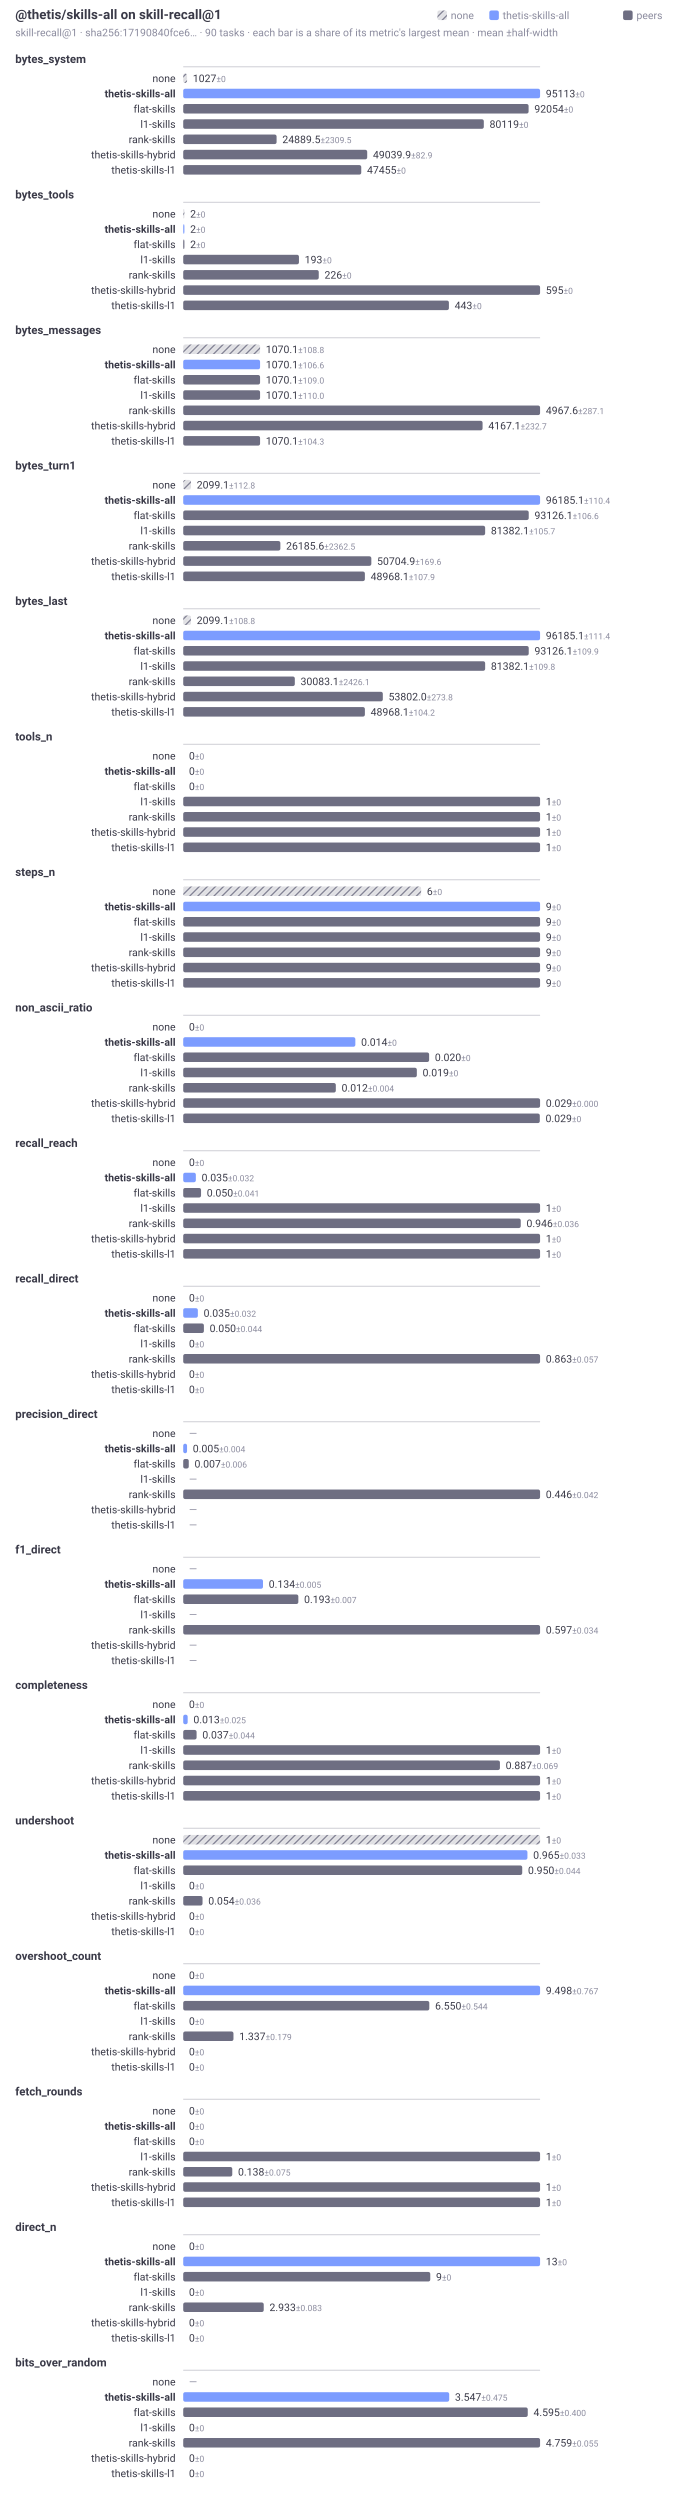
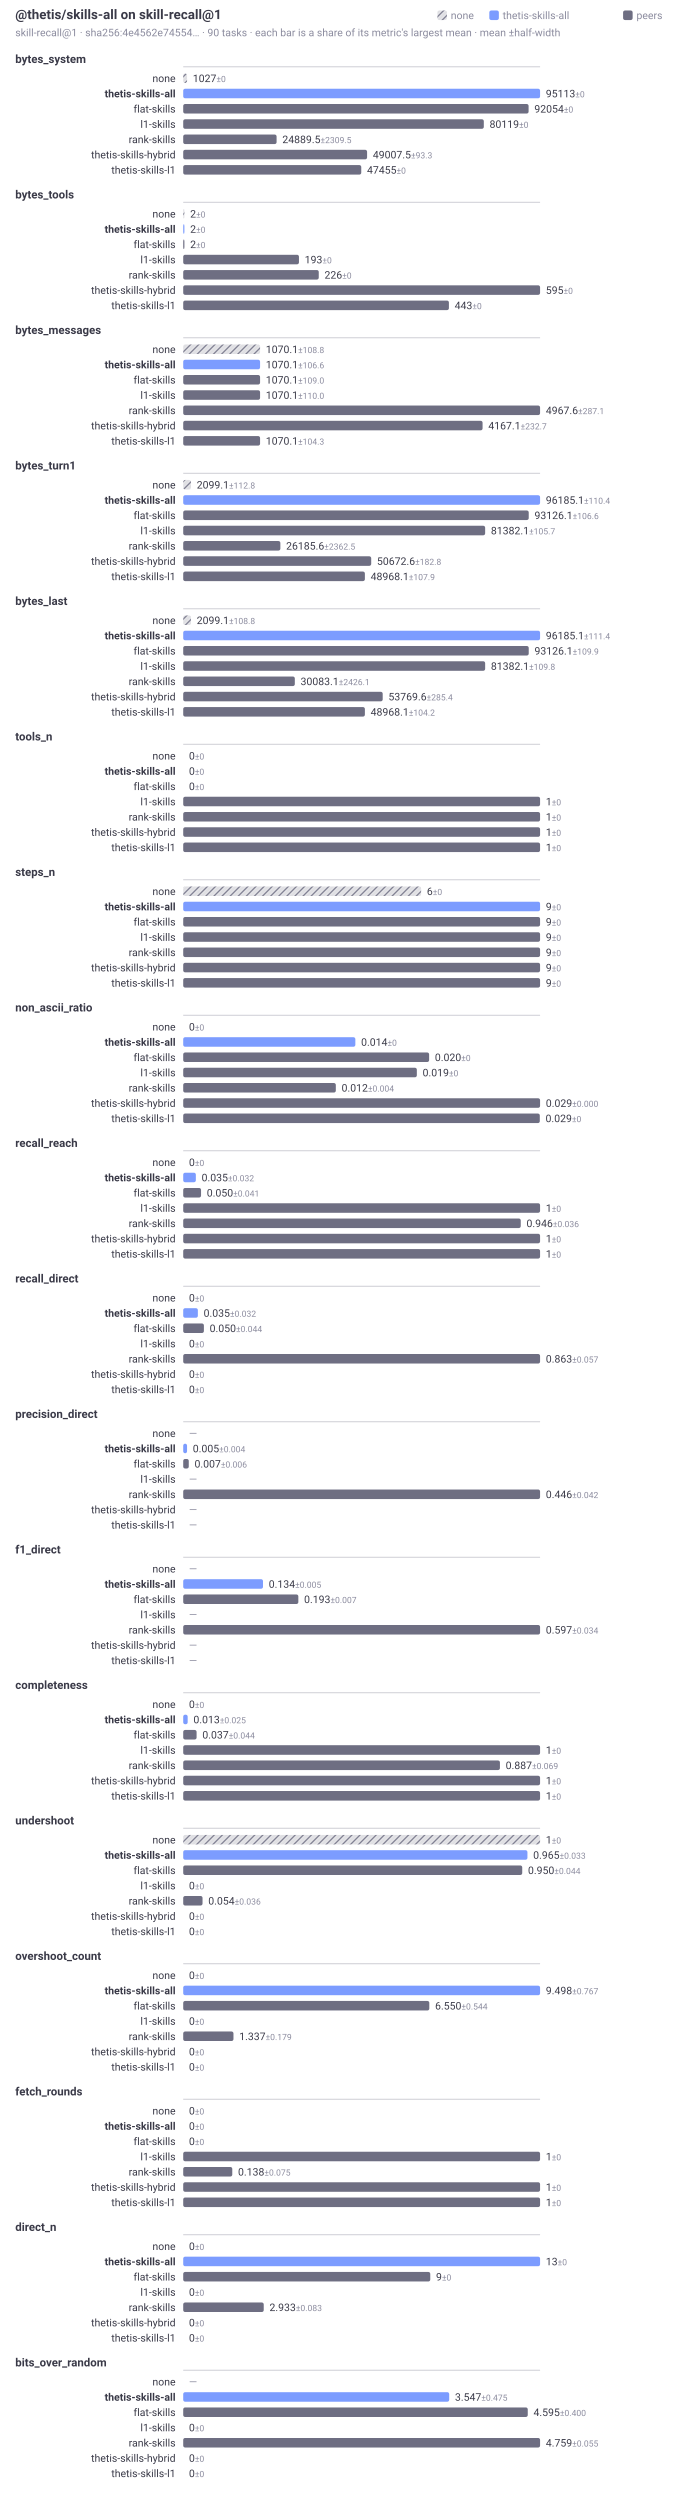
<svg xmlns="http://www.w3.org/2000/svg" width="720" height="2620" viewBox="0 0 720 2620" role="img" aria-labelledby="t d" font-family="system-ui, -apple-system, Segoe UI, Roboto, sans-serif">
  <style>.t{fill:#3a3a48}.f{fill:#8b8b9e}@media (prefers-color-scheme:dark){.t{fill:#d2d2dc}.f{fill:#9a9aae}}</style>
  <defs>
    <pattern id="hatch" width="6" height="6" patternUnits="userSpaceOnUse" patternTransform="rotate(45)">
      <rect width="6" height="6" fill="#6e6e82" fill-opacity="0.22" />
      <line x1="0" y1="0" x2="0" y2="6" stroke="#6e6e82" stroke-width="2" />
    </pattern>
  </defs>
  <text class="t" x="16" y="20" font-size="14" font-weight="600">@thetis/skills-all on skill-recall@1</text>
-   <text class="f" x="16" y="38" font-size="11">skill-recall@1 · sha256:17190840fce6… · 90 tasks · each bar is a share of its metric's largest mean · mean ±half-width</text>
+   <text class="f" x="16" y="38" font-size="11">skill-recall@1 · sha256:4e4562e74554… · 90 tasks · each bar is a share of its metric's largest mean · mean ±half-width</text>
  <rect x="653" y="11" width="10" height="10" rx="2" fill="#6e6e82" />
  <text class="f" x="667" y="20" font-size="11">peers</text>
  <rect x="512.8" y="11" width="10" height="10" rx="2" fill="#7c9cff" />
  <text class="f" x="526.8" y="20" font-size="11">thetis-skills-all</text>
  <rect x="458.4" y="11" width="10" height="10" rx="2" fill="url(#hatch)" />
  <text class="f" x="472.4" y="20" font-size="11">none</text>
  <text class="t" x="16" y="66" font-size="12" font-weight="600">bytes_system</text>
  <line x1="192" y1="70" x2="566" y2="70" stroke="#6e6e82" stroke-opacity="0.35" stroke-width="1" />
  <text class="t" x="184" y="86" font-size="11" text-anchor="end">none</text>
  <rect x="192" y="77" width="4.04" height="10" rx="2" fill="url(#hatch)" />
  <text class="t" x="202.04" y="86" font-size="11">1027<tspan class="f" font-size="9"> ±0</tspan>
  </text>
  <text class="t" x="184" y="102" font-size="11" text-anchor="end" font-weight="600">thetis-skills-all</text>
  <rect x="192" y="93" width="374" height="10" rx="2" fill="#7c9cff" />
  <text class="t" x="572" y="102" font-size="11">95113<tspan class="f" font-size="9"> ±0</tspan>
  </text>
  <text class="t" x="184" y="118" font-size="11" text-anchor="end">flat-skills</text>
  <rect x="192" y="109" width="361.97" height="10" rx="2" fill="#6e6e82" />
  <text class="t" x="559.97" y="118" font-size="11">92054<tspan class="f" font-size="9"> ±0</tspan>
  </text>
  <text class="t" x="184" y="134" font-size="11" text-anchor="end">l1-skills</text>
  <rect x="192" y="125" width="315.04" height="10" rx="2" fill="#6e6e82" />
  <text class="t" x="513.04" y="134" font-size="11">80119<tspan class="f" font-size="9"> ±0</tspan>
  </text>
  <text class="t" x="184" y="150" font-size="11" text-anchor="end">rank-skills</text>
  <rect x="192" y="141" width="97.87" height="10" rx="2" fill="#6e6e82" />
  <text class="t" x="295.87" y="150" font-size="11">24889.5<tspan class="f" font-size="9"> ±2309.5</tspan>
  </text>
  <text class="t" x="184" y="166" font-size="11" text-anchor="end">thetis-skills-hybrid</text>
-   <rect x="192" y="157" width="192.83" height="10" rx="2" fill="#6e6e82" />
-   <text class="t" x="390.83" y="166" font-size="11">49039.9<tspan class="f" font-size="9"> ±82.9</tspan>
+   <rect x="192" y="157" width="192.71" height="10" rx="2" fill="#6e6e82" />
+   <text class="t" x="390.71" y="166" font-size="11">49007.5<tspan class="f" font-size="9"> ±93.3</tspan>
  </text>
  <text class="t" x="184" y="182" font-size="11" text-anchor="end">thetis-skills-l1</text>
  <rect x="192" y="173" width="186.6" height="10" rx="2" fill="#6e6e82" />
  <text class="t" x="384.6" y="182" font-size="11">47455<tspan class="f" font-size="9"> ±0</tspan>
  </text>
  <text class="t" x="16" y="208" font-size="12" font-weight="600">bytes_tools</text>
  <line x1="192" y1="212" x2="566" y2="212" stroke="#6e6e82" stroke-opacity="0.35" stroke-width="1" />
  <text class="t" x="184" y="228" font-size="11" text-anchor="end">none</text>
  <rect x="192" y="219" width="1.26" height="10" rx="2" fill="url(#hatch)" />
  <text class="t" x="199.26" y="228" font-size="11">2<tspan class="f" font-size="9"> ±0</tspan>
  </text>
  <text class="t" x="184" y="244" font-size="11" text-anchor="end" font-weight="600">thetis-skills-all</text>
  <rect x="192" y="235" width="1.26" height="10" rx="2" fill="#7c9cff" />
  <text class="t" x="199.26" y="244" font-size="11">2<tspan class="f" font-size="9"> ±0</tspan>
  </text>
  <text class="t" x="184" y="260" font-size="11" text-anchor="end">flat-skills</text>
  <rect x="192" y="251" width="1.26" height="10" rx="2" fill="#6e6e82" />
  <text class="t" x="199.26" y="260" font-size="11">2<tspan class="f" font-size="9"> ±0</tspan>
  </text>
  <text class="t" x="184" y="276" font-size="11" text-anchor="end">l1-skills</text>
  <rect x="192" y="267" width="121.31" height="10" rx="2" fill="#6e6e82" />
  <text class="t" x="319.31" y="276" font-size="11">193<tspan class="f" font-size="9"> ±0</tspan>
  </text>
  <text class="t" x="184" y="292" font-size="11" text-anchor="end">rank-skills</text>
  <rect x="192" y="283" width="142.06" height="10" rx="2" fill="#6e6e82" />
  <text class="t" x="340.06" y="292" font-size="11">226<tspan class="f" font-size="9"> ±0</tspan>
  </text>
  <text class="t" x="184" y="308" font-size="11" text-anchor="end">thetis-skills-hybrid</text>
  <rect x="192" y="299" width="374" height="10" rx="2" fill="#6e6e82" />
  <text class="t" x="572" y="308" font-size="11">595<tspan class="f" font-size="9"> ±0</tspan>
  </text>
  <text class="t" x="184" y="324" font-size="11" text-anchor="end">thetis-skills-l1</text>
  <rect x="192" y="315" width="278.46" height="10" rx="2" fill="#6e6e82" />
  <text class="t" x="476.46" y="324" font-size="11">443<tspan class="f" font-size="9"> ±0</tspan>
  </text>
  <text class="t" x="16" y="350" font-size="12" font-weight="600">bytes_messages</text>
  <line x1="192" y1="354" x2="566" y2="354" stroke="#6e6e82" stroke-opacity="0.35" stroke-width="1" />
  <text class="t" x="184" y="370" font-size="11" text-anchor="end">none</text>
  <rect x="192" y="361" width="80.56" height="10" rx="2" fill="url(#hatch)" />
  <text class="t" x="278.56" y="370" font-size="11">1070.1<tspan class="f" font-size="9"> ±108.8</tspan>
  </text>
  <text class="t" x="184" y="386" font-size="11" text-anchor="end" font-weight="600">thetis-skills-all</text>
  <rect x="192" y="377" width="80.56" height="10" rx="2" fill="#7c9cff" />
  <text class="t" x="278.56" y="386" font-size="11">1070.1<tspan class="f" font-size="9"> ±106.6</tspan>
  </text>
  <text class="t" x="184" y="402" font-size="11" text-anchor="end">flat-skills</text>
  <rect x="192" y="393" width="80.56" height="10" rx="2" fill="#6e6e82" />
  <text class="t" x="278.56" y="402" font-size="11">1070.1<tspan class="f" font-size="9"> ±109.0</tspan>
  </text>
  <text class="t" x="184" y="418" font-size="11" text-anchor="end">l1-skills</text>
  <rect x="192" y="409" width="80.56" height="10" rx="2" fill="#6e6e82" />
  <text class="t" x="278.56" y="418" font-size="11">1070.1<tspan class="f" font-size="9"> ±110.0</tspan>
  </text>
  <text class="t" x="184" y="434" font-size="11" text-anchor="end">rank-skills</text>
  <rect x="192" y="425" width="374" height="10" rx="2" fill="#6e6e82" />
  <text class="t" x="572" y="434" font-size="11">4967.6<tspan class="f" font-size="9"> ±287.1</tspan>
  </text>
  <text class="t" x="184" y="450" font-size="11" text-anchor="end">thetis-skills-hybrid</text>
  <rect x="192" y="441" width="313.74" height="10" rx="2" fill="#6e6e82" />
  <text class="t" x="511.74" y="450" font-size="11">4167.1<tspan class="f" font-size="9"> ±232.7</tspan>
  </text>
  <text class="t" x="184" y="466" font-size="11" text-anchor="end">thetis-skills-l1</text>
  <rect x="192" y="457" width="80.56" height="10" rx="2" fill="#6e6e82" />
  <text class="t" x="278.56" y="466" font-size="11">1070.1<tspan class="f" font-size="9"> ±104.3</tspan>
  </text>
  <text class="t" x="16" y="492" font-size="12" font-weight="600">bytes_turn1</text>
  <line x1="192" y1="496" x2="566" y2="496" stroke="#6e6e82" stroke-opacity="0.35" stroke-width="1" />
  <text class="t" x="184" y="512" font-size="11" text-anchor="end">none</text>
  <rect x="192" y="503" width="8.16" height="10" rx="2" fill="url(#hatch)" />
  <text class="t" x="206.16" y="512" font-size="11">2099.1<tspan class="f" font-size="9"> ±112.8</tspan>
  </text>
  <text class="t" x="184" y="528" font-size="11" text-anchor="end" font-weight="600">thetis-skills-all</text>
  <rect x="192" y="519" width="374" height="10" rx="2" fill="#7c9cff" />
  <text class="t" x="572" y="528" font-size="11">96185.1<tspan class="f" font-size="9"> ±110.4</tspan>
  </text>
  <text class="t" x="184" y="544" font-size="11" text-anchor="end">flat-skills</text>
  <rect x="192" y="535" width="362.11" height="10" rx="2" fill="#6e6e82" />
  <text class="t" x="560.11" y="544" font-size="11">93126.1<tspan class="f" font-size="9"> ±106.6</tspan>
  </text>
  <text class="t" x="184" y="560" font-size="11" text-anchor="end">l1-skills</text>
  <rect x="192" y="551" width="316.44" height="10" rx="2" fill="#6e6e82" />
  <text class="t" x="514.44" y="560" font-size="11">81382.1<tspan class="f" font-size="9"> ±105.7</tspan>
  </text>
  <text class="t" x="184" y="576" font-size="11" text-anchor="end">rank-skills</text>
  <rect x="192" y="567" width="101.82" height="10" rx="2" fill="#6e6e82" />
  <text class="t" x="299.82" y="576" font-size="11">26185.6<tspan class="f" font-size="9"> ±2362.5</tspan>
  </text>
  <text class="t" x="184" y="592" font-size="11" text-anchor="end">thetis-skills-hybrid</text>
-   <rect x="192" y="583" width="197.16" height="10" rx="2" fill="#6e6e82" />
-   <text class="t" x="395.16" y="592" font-size="11">50704.9<tspan class="f" font-size="9"> ±169.6</tspan>
+   <rect x="192" y="583" width="197.03" height="10" rx="2" fill="#6e6e82" />
+   <text class="t" x="395.03" y="592" font-size="11">50672.6<tspan class="f" font-size="9"> ±182.8</tspan>
  </text>
  <text class="t" x="184" y="608" font-size="11" text-anchor="end">thetis-skills-l1</text>
  <rect x="192" y="599" width="190.4" height="10" rx="2" fill="#6e6e82" />
  <text class="t" x="388.4" y="608" font-size="11">48968.1<tspan class="f" font-size="9"> ±107.9</tspan>
  </text>
  <text class="t" x="16" y="634" font-size="12" font-weight="600">bytes_last</text>
  <line x1="192" y1="638" x2="566" y2="638" stroke="#6e6e82" stroke-opacity="0.35" stroke-width="1" />
  <text class="t" x="184" y="654" font-size="11" text-anchor="end">none</text>
  <rect x="192" y="645" width="8.16" height="10" rx="2" fill="url(#hatch)" />
  <text class="t" x="206.16" y="654" font-size="11">2099.1<tspan class="f" font-size="9"> ±108.8</tspan>
  </text>
  <text class="t" x="184" y="670" font-size="11" text-anchor="end" font-weight="600">thetis-skills-all</text>
  <rect x="192" y="661" width="374" height="10" rx="2" fill="#7c9cff" />
  <text class="t" x="572" y="670" font-size="11">96185.1<tspan class="f" font-size="9"> ±111.4</tspan>
  </text>
  <text class="t" x="184" y="686" font-size="11" text-anchor="end">flat-skills</text>
  <rect x="192" y="677" width="362.11" height="10" rx="2" fill="#6e6e82" />
  <text class="t" x="560.11" y="686" font-size="11">93126.1<tspan class="f" font-size="9"> ±109.9</tspan>
  </text>
  <text class="t" x="184" y="702" font-size="11" text-anchor="end">l1-skills</text>
  <rect x="192" y="693" width="316.44" height="10" rx="2" fill="#6e6e82" />
  <text class="t" x="514.44" y="702" font-size="11">81382.1<tspan class="f" font-size="9"> ±109.8</tspan>
  </text>
  <text class="t" x="184" y="718" font-size="11" text-anchor="end">rank-skills</text>
  <rect x="192" y="709" width="116.97" height="10" rx="2" fill="#6e6e82" />
  <text class="t" x="314.97" y="718" font-size="11">30083.1<tspan class="f" font-size="9"> ±2426.1</tspan>
  </text>
  <text class="t" x="184" y="734" font-size="11" text-anchor="end">thetis-skills-hybrid</text>
-   <rect x="192" y="725" width="209.2" height="10" rx="2" fill="#6e6e82" />
-   <text class="t" x="407.2" y="734" font-size="11">53802.0<tspan class="f" font-size="9"> ±273.8</tspan>
+   <rect x="192" y="725" width="209.07" height="10" rx="2" fill="#6e6e82" />
+   <text class="t" x="407.07" y="734" font-size="11">53769.6<tspan class="f" font-size="9"> ±285.4</tspan>
  </text>
  <text class="t" x="184" y="750" font-size="11" text-anchor="end">thetis-skills-l1</text>
  <rect x="192" y="741" width="190.4" height="10" rx="2" fill="#6e6e82" />
  <text class="t" x="388.4" y="750" font-size="11">48968.1<tspan class="f" font-size="9"> ±104.2</tspan>
  </text>
  <text class="t" x="16" y="776" font-size="12" font-weight="600">tools_n</text>
  <line x1="192" y1="780" x2="566" y2="780" stroke="#6e6e82" stroke-opacity="0.35" stroke-width="1" />
  <text class="t" x="184" y="796" font-size="11" text-anchor="end">none</text>
  <rect x="192" y="787" width="0" height="10" rx="2" fill="url(#hatch)" />
  <text class="t" x="198" y="796" font-size="11">0<tspan class="f" font-size="9"> ±0</tspan>
  </text>
  <text class="t" x="184" y="812" font-size="11" text-anchor="end" font-weight="600">thetis-skills-all</text>
  <rect x="192" y="803" width="0" height="10" rx="2" fill="#7c9cff" />
  <text class="t" x="198" y="812" font-size="11">0<tspan class="f" font-size="9"> ±0</tspan>
  </text>
  <text class="t" x="184" y="828" font-size="11" text-anchor="end">flat-skills</text>
  <rect x="192" y="819" width="0" height="10" rx="2" fill="#6e6e82" />
  <text class="t" x="198" y="828" font-size="11">0<tspan class="f" font-size="9"> ±0</tspan>
  </text>
  <text class="t" x="184" y="844" font-size="11" text-anchor="end">l1-skills</text>
  <rect x="192" y="835" width="374" height="10" rx="2" fill="#6e6e82" />
  <text class="t" x="572" y="844" font-size="11">1<tspan class="f" font-size="9"> ±0</tspan>
  </text>
  <text class="t" x="184" y="860" font-size="11" text-anchor="end">rank-skills</text>
  <rect x="192" y="851" width="374" height="10" rx="2" fill="#6e6e82" />
  <text class="t" x="572" y="860" font-size="11">1<tspan class="f" font-size="9"> ±0</tspan>
  </text>
  <text class="t" x="184" y="876" font-size="11" text-anchor="end">thetis-skills-hybrid</text>
  <rect x="192" y="867" width="374" height="10" rx="2" fill="#6e6e82" />
  <text class="t" x="572" y="876" font-size="11">1<tspan class="f" font-size="9"> ±0</tspan>
  </text>
  <text class="t" x="184" y="892" font-size="11" text-anchor="end">thetis-skills-l1</text>
  <rect x="192" y="883" width="374" height="10" rx="2" fill="#6e6e82" />
  <text class="t" x="572" y="892" font-size="11">1<tspan class="f" font-size="9"> ±0</tspan>
  </text>
  <text class="t" x="16" y="918" font-size="12" font-weight="600">steps_n</text>
  <line x1="192" y1="922" x2="566" y2="922" stroke="#6e6e82" stroke-opacity="0.35" stroke-width="1" />
  <text class="t" x="184" y="938" font-size="11" text-anchor="end">none</text>
  <rect x="192" y="929" width="249.33" height="10" rx="2" fill="url(#hatch)" />
  <text class="t" x="447.33" y="938" font-size="11">6<tspan class="f" font-size="9"> ±0</tspan>
  </text>
  <text class="t" x="184" y="954" font-size="11" text-anchor="end" font-weight="600">thetis-skills-all</text>
  <rect x="192" y="945" width="374" height="10" rx="2" fill="#7c9cff" />
  <text class="t" x="572" y="954" font-size="11">9<tspan class="f" font-size="9"> ±0</tspan>
  </text>
  <text class="t" x="184" y="970" font-size="11" text-anchor="end">flat-skills</text>
  <rect x="192" y="961" width="374" height="10" rx="2" fill="#6e6e82" />
  <text class="t" x="572" y="970" font-size="11">9<tspan class="f" font-size="9"> ±0</tspan>
  </text>
  <text class="t" x="184" y="986" font-size="11" text-anchor="end">l1-skills</text>
  <rect x="192" y="977" width="374" height="10" rx="2" fill="#6e6e82" />
  <text class="t" x="572" y="986" font-size="11">9<tspan class="f" font-size="9"> ±0</tspan>
  </text>
  <text class="t" x="184" y="1002" font-size="11" text-anchor="end">rank-skills</text>
  <rect x="192" y="993" width="374" height="10" rx="2" fill="#6e6e82" />
  <text class="t" x="572" y="1002" font-size="11">9<tspan class="f" font-size="9"> ±0</tspan>
  </text>
  <text class="t" x="184" y="1018" font-size="11" text-anchor="end">thetis-skills-hybrid</text>
  <rect x="192" y="1009" width="374" height="10" rx="2" fill="#6e6e82" />
  <text class="t" x="572" y="1018" font-size="11">9<tspan class="f" font-size="9"> ±0</tspan>
  </text>
  <text class="t" x="184" y="1034" font-size="11" text-anchor="end">thetis-skills-l1</text>
  <rect x="192" y="1025" width="374" height="10" rx="2" fill="#6e6e82" />
  <text class="t" x="572" y="1034" font-size="11">9<tspan class="f" font-size="9"> ±0</tspan>
  </text>
  <text class="t" x="16" y="1060" font-size="12" font-weight="600">non_ascii_ratio</text>
  <line x1="192" y1="1064" x2="566" y2="1064" stroke="#6e6e82" stroke-opacity="0.35" stroke-width="1" />
  <text class="t" x="184" y="1080" font-size="11" text-anchor="end">none</text>
  <rect x="192" y="1071" width="0" height="10" rx="2" fill="url(#hatch)" />
  <text class="t" x="198" y="1080" font-size="11">0<tspan class="f" font-size="9"> ±0</tspan>
  </text>
  <text class="t" x="184" y="1096" font-size="11" text-anchor="end" font-weight="600">thetis-skills-all</text>
  <rect x="192" y="1087" width="180.41" height="10" rx="2" fill="#7c9cff" />
  <text class="t" x="378.41" y="1096" font-size="11">0.014<tspan class="f" font-size="9"> ±0</tspan>
  </text>
  <text class="t" x="184" y="1112" font-size="11" text-anchor="end">flat-skills</text>
  <rect x="192" y="1103" width="257.73" height="10" rx="2" fill="#6e6e82" />
  <text class="t" x="455.73" y="1112" font-size="11">0.020<tspan class="f" font-size="9"> ±0</tspan>
  </text>
  <text class="t" x="184" y="1128" font-size="11" text-anchor="end">l1-skills</text>
  <rect x="192" y="1119" width="244.85" height="10" rx="2" fill="#6e6e82" />
  <text class="t" x="442.85" y="1128" font-size="11">0.019<tspan class="f" font-size="9"> ±0</tspan>
  </text>
  <text class="t" x="184" y="1144" font-size="11" text-anchor="end">rank-skills</text>
  <rect x="192" y="1135" width="159.94" height="10" rx="2" fill="#6e6e82" />
  <text class="t" x="357.94" y="1144" font-size="11">0.012<tspan class="f" font-size="9"> ±0.004</tspan>
  </text>
  <text class="t" x="184" y="1160" font-size="11" text-anchor="end">thetis-skills-hybrid</text>
  <rect x="192" y="1151" width="374" height="10" rx="2" fill="#6e6e82" />
  <text class="t" x="572" y="1160" font-size="11">0.029<tspan class="f" font-size="9"> ±0.000</tspan>
  </text>
  <text class="t" x="184" y="1176" font-size="11" text-anchor="end">thetis-skills-l1</text>
  <rect x="192" y="1167" width="373.71" height="10" rx="2" fill="#6e6e82" />
  <text class="t" x="571.71" y="1176" font-size="11">0.029<tspan class="f" font-size="9"> ±0</tspan>
  </text>
  <text class="t" x="16" y="1202" font-size="12" font-weight="600">recall_reach</text>
  <line x1="192" y1="1206" x2="566" y2="1206" stroke="#6e6e82" stroke-opacity="0.35" stroke-width="1" />
  <text class="t" x="184" y="1222" font-size="11" text-anchor="end">none</text>
  <rect x="192" y="1213" width="0" height="10" rx="2" fill="url(#hatch)" />
  <text class="t" x="198" y="1222" font-size="11">0<tspan class="f" font-size="9"> ±0</tspan>
  </text>
  <text class="t" x="184" y="1238" font-size="11" text-anchor="end" font-weight="600">thetis-skills-all</text>
  <rect x="192" y="1229" width="13.25" height="10" rx="2" fill="#7c9cff" />
  <text class="t" x="211.25" y="1238" font-size="11">0.035<tspan class="f" font-size="9"> ±0.032</tspan>
  </text>
  <text class="t" x="184" y="1254" font-size="11" text-anchor="end">flat-skills</text>
  <rect x="192" y="1245" width="18.7" height="10" rx="2" fill="#6e6e82" />
  <text class="t" x="216.7" y="1254" font-size="11">0.050<tspan class="f" font-size="9"> ±0.041</tspan>
  </text>
  <text class="t" x="184" y="1270" font-size="11" text-anchor="end">l1-skills</text>
  <rect x="192" y="1261" width="374" height="10" rx="2" fill="#6e6e82" />
  <text class="t" x="572" y="1270" font-size="11">1<tspan class="f" font-size="9"> ±0</tspan>
  </text>
  <text class="t" x="184" y="1286" font-size="11" text-anchor="end">rank-skills</text>
  <rect x="192" y="1277" width="353.74" height="10" rx="2" fill="#6e6e82" />
  <text class="t" x="551.74" y="1286" font-size="11">0.946<tspan class="f" font-size="9"> ±0.036</tspan>
  </text>
  <text class="t" x="184" y="1302" font-size="11" text-anchor="end">thetis-skills-hybrid</text>
  <rect x="192" y="1293" width="374" height="10" rx="2" fill="#6e6e82" />
  <text class="t" x="572" y="1302" font-size="11">1<tspan class="f" font-size="9"> ±0</tspan>
  </text>
  <text class="t" x="184" y="1318" font-size="11" text-anchor="end">thetis-skills-l1</text>
  <rect x="192" y="1309" width="374" height="10" rx="2" fill="#6e6e82" />
  <text class="t" x="572" y="1318" font-size="11">1<tspan class="f" font-size="9"> ±0</tspan>
  </text>
  <text class="t" x="16" y="1344" font-size="12" font-weight="600">recall_direct</text>
  <line x1="192" y1="1348" x2="566" y2="1348" stroke="#6e6e82" stroke-opacity="0.35" stroke-width="1" />
  <text class="t" x="184" y="1364" font-size="11" text-anchor="end">none</text>
  <rect x="192" y="1355" width="0" height="10" rx="2" fill="url(#hatch)" />
  <text class="t" x="198" y="1364" font-size="11">0<tspan class="f" font-size="9"> ±0</tspan>
  </text>
  <text class="t" x="184" y="1380" font-size="11" text-anchor="end" font-weight="600">thetis-skills-all</text>
  <rect x="192" y="1371" width="15.36" height="10" rx="2" fill="#7c9cff" />
  <text class="t" x="213.36" y="1380" font-size="11">0.035<tspan class="f" font-size="9"> ±0.032</tspan>
  </text>
  <text class="t" x="184" y="1396" font-size="11" text-anchor="end">flat-skills</text>
  <rect x="192" y="1387" width="21.68" height="10" rx="2" fill="#6e6e82" />
  <text class="t" x="219.68" y="1396" font-size="11">0.050<tspan class="f" font-size="9"> ±0.044</tspan>
  </text>
  <text class="t" x="184" y="1412" font-size="11" text-anchor="end">l1-skills</text>
  <rect x="192" y="1403" width="0" height="10" rx="2" fill="#6e6e82" />
  <text class="t" x="198" y="1412" font-size="11">0<tspan class="f" font-size="9"> ±0</tspan>
  </text>
  <text class="t" x="184" y="1428" font-size="11" text-anchor="end">rank-skills</text>
  <rect x="192" y="1419" width="374" height="10" rx="2" fill="#6e6e82" />
  <text class="t" x="572" y="1428" font-size="11">0.863<tspan class="f" font-size="9"> ±0.057</tspan>
  </text>
  <text class="t" x="184" y="1444" font-size="11" text-anchor="end">thetis-skills-hybrid</text>
  <rect x="192" y="1435" width="0" height="10" rx="2" fill="#6e6e82" />
  <text class="t" x="198" y="1444" font-size="11">0<tspan class="f" font-size="9"> ±0</tspan>
  </text>
  <text class="t" x="184" y="1460" font-size="11" text-anchor="end">thetis-skills-l1</text>
  <rect x="192" y="1451" width="0" height="10" rx="2" fill="#6e6e82" />
  <text class="t" x="198" y="1460" font-size="11">0<tspan class="f" font-size="9"> ±0</tspan>
  </text>
  <text class="t" x="16" y="1486" font-size="12" font-weight="600">precision_direct</text>
  <line x1="192" y1="1490" x2="566" y2="1490" stroke="#6e6e82" stroke-opacity="0.35" stroke-width="1" />
  <text class="t" x="184" y="1506" font-size="11" text-anchor="end">none</text>
  <rect x="192" y="1497" width="0" height="10" rx="2" fill="url(#hatch)" />
  <text class="f" x="198" y="1506" font-size="11">—</text>
  <text class="t" x="184" y="1522" font-size="11" text-anchor="end" font-weight="600">thetis-skills-all</text>
  <rect x="192" y="1513" width="4.03" height="10" rx="2" fill="#7c9cff" />
  <text class="t" x="202.03" y="1522" font-size="11">0.005<tspan class="f" font-size="9"> ±0.004</tspan>
  </text>
  <text class="t" x="184" y="1538" font-size="11" text-anchor="end">flat-skills</text>
  <rect x="192" y="1529" width="5.83" height="10" rx="2" fill="#6e6e82" />
  <text class="t" x="203.83" y="1538" font-size="11">0.007<tspan class="f" font-size="9"> ±0.006</tspan>
  </text>
  <text class="t" x="184" y="1554" font-size="11" text-anchor="end">l1-skills</text>
  <rect x="192" y="1545" width="0" height="10" rx="2" fill="#6e6e82" />
  <text class="f" x="198" y="1554" font-size="11">—</text>
  <text class="t" x="184" y="1570" font-size="11" text-anchor="end">rank-skills</text>
  <rect x="192" y="1561" width="374" height="10" rx="2" fill="#6e6e82" />
  <text class="t" x="572" y="1570" font-size="11">0.446<tspan class="f" font-size="9"> ±0.042</tspan>
  </text>
  <text class="t" x="184" y="1586" font-size="11" text-anchor="end">thetis-skills-hybrid</text>
  <rect x="192" y="1577" width="0" height="10" rx="2" fill="#6e6e82" />
  <text class="f" x="198" y="1586" font-size="11">—</text>
  <text class="t" x="184" y="1602" font-size="11" text-anchor="end">thetis-skills-l1</text>
  <rect x="192" y="1593" width="0" height="10" rx="2" fill="#6e6e82" />
  <text class="f" x="198" y="1602" font-size="11">—</text>
  <text class="t" x="16" y="1628" font-size="12" font-weight="600">f1_direct</text>
  <line x1="192" y1="1632" x2="566" y2="1632" stroke="#6e6e82" stroke-opacity="0.35" stroke-width="1" />
  <text class="t" x="184" y="1648" font-size="11" text-anchor="end">none</text>
  <rect x="192" y="1639" width="0" height="10" rx="2" fill="url(#hatch)" />
  <text class="f" x="198" y="1648" font-size="11">—</text>
  <text class="t" x="184" y="1664" font-size="11" text-anchor="end" font-weight="600">thetis-skills-all</text>
  <rect x="192" y="1655" width="83.63" height="10" rx="2" fill="#7c9cff" />
  <text class="t" x="281.63" y="1664" font-size="11">0.134<tspan class="f" font-size="9"> ±0.005</tspan>
  </text>
  <text class="t" x="184" y="1680" font-size="11" text-anchor="end">flat-skills</text>
  <rect x="192" y="1671" width="120.66" height="10" rx="2" fill="#6e6e82" />
  <text class="t" x="318.66" y="1680" font-size="11">0.193<tspan class="f" font-size="9"> ±0.007</tspan>
  </text>
  <text class="t" x="184" y="1696" font-size="11" text-anchor="end">l1-skills</text>
  <rect x="192" y="1687" width="0" height="10" rx="2" fill="#6e6e82" />
  <text class="f" x="198" y="1696" font-size="11">—</text>
  <text class="t" x="184" y="1712" font-size="11" text-anchor="end">rank-skills</text>
  <rect x="192" y="1703" width="374" height="10" rx="2" fill="#6e6e82" />
  <text class="t" x="572" y="1712" font-size="11">0.597<tspan class="f" font-size="9"> ±0.034</tspan>
  </text>
  <text class="t" x="184" y="1728" font-size="11" text-anchor="end">thetis-skills-hybrid</text>
  <rect x="192" y="1719" width="0" height="10" rx="2" fill="#6e6e82" />
  <text class="f" x="198" y="1728" font-size="11">—</text>
  <text class="t" x="184" y="1744" font-size="11" text-anchor="end">thetis-skills-l1</text>
  <rect x="192" y="1735" width="0" height="10" rx="2" fill="#6e6e82" />
  <text class="f" x="198" y="1744" font-size="11">—</text>
  <text class="t" x="16" y="1770" font-size="12" font-weight="600">completeness</text>
  <line x1="192" y1="1774" x2="566" y2="1774" stroke="#6e6e82" stroke-opacity="0.35" stroke-width="1" />
  <text class="t" x="184" y="1790" font-size="11" text-anchor="end">none</text>
  <rect x="192" y="1781" width="0" height="10" rx="2" fill="url(#hatch)" />
  <text class="t" x="198" y="1790" font-size="11">0<tspan class="f" font-size="9"> ±0</tspan>
  </text>
  <text class="t" x="184" y="1806" font-size="11" text-anchor="end" font-weight="600">thetis-skills-all</text>
  <rect x="192" y="1797" width="4.68" height="10" rx="2" fill="#7c9cff" />
  <text class="t" x="202.68" y="1806" font-size="11">0.013<tspan class="f" font-size="9"> ±0.025</tspan>
  </text>
  <text class="t" x="184" y="1822" font-size="11" text-anchor="end">flat-skills</text>
  <rect x="192" y="1813" width="14.03" height="10" rx="2" fill="#6e6e82" />
  <text class="t" x="212.03" y="1822" font-size="11">0.037<tspan class="f" font-size="9"> ±0.044</tspan>
  </text>
  <text class="t" x="184" y="1838" font-size="11" text-anchor="end">l1-skills</text>
  <rect x="192" y="1829" width="374" height="10" rx="2" fill="#6e6e82" />
  <text class="t" x="572" y="1838" font-size="11">1<tspan class="f" font-size="9"> ±0</tspan>
  </text>
  <text class="t" x="184" y="1854" font-size="11" text-anchor="end">rank-skills</text>
  <rect x="192" y="1845" width="331.93" height="10" rx="2" fill="#6e6e82" />
  <text class="t" x="529.92" y="1854" font-size="11">0.887<tspan class="f" font-size="9"> ±0.069</tspan>
  </text>
  <text class="t" x="184" y="1870" font-size="11" text-anchor="end">thetis-skills-hybrid</text>
  <rect x="192" y="1861" width="374" height="10" rx="2" fill="#6e6e82" />
  <text class="t" x="572" y="1870" font-size="11">1<tspan class="f" font-size="9"> ±0</tspan>
  </text>
  <text class="t" x="184" y="1886" font-size="11" text-anchor="end">thetis-skills-l1</text>
  <rect x="192" y="1877" width="374" height="10" rx="2" fill="#6e6e82" />
  <text class="t" x="572" y="1886" font-size="11">1<tspan class="f" font-size="9"> ±0</tspan>
  </text>
  <text class="t" x="16" y="1912" font-size="12" font-weight="600">undershoot</text>
  <line x1="192" y1="1916" x2="566" y2="1916" stroke="#6e6e82" stroke-opacity="0.35" stroke-width="1" />
  <text class="t" x="184" y="1932" font-size="11" text-anchor="end">none</text>
  <rect x="192" y="1923" width="374" height="10" rx="2" fill="url(#hatch)" />
  <text class="t" x="572" y="1932" font-size="11">1<tspan class="f" font-size="9"> ±0</tspan>
  </text>
  <text class="t" x="184" y="1948" font-size="11" text-anchor="end" font-weight="600">thetis-skills-all</text>
  <rect x="192" y="1939" width="360.75" height="10" rx="2" fill="#7c9cff" />
  <text class="t" x="558.75" y="1948" font-size="11">0.965<tspan class="f" font-size="9"> ±0.033</tspan>
  </text>
  <text class="t" x="184" y="1964" font-size="11" text-anchor="end">flat-skills</text>
  <rect x="192" y="1955" width="355.3" height="10" rx="2" fill="#6e6e82" />
  <text class="t" x="553.3" y="1964" font-size="11">0.950<tspan class="f" font-size="9"> ±0.044</tspan>
  </text>
  <text class="t" x="184" y="1980" font-size="11" text-anchor="end">l1-skills</text>
  <rect x="192" y="1971" width="0" height="10" rx="2" fill="#6e6e82" />
  <text class="t" x="198" y="1980" font-size="11">0<tspan class="f" font-size="9"> ±0</tspan>
  </text>
  <text class="t" x="184" y="1996" font-size="11" text-anchor="end">rank-skills</text>
  <rect x="192" y="1987" width="20.26" height="10" rx="2" fill="#6e6e82" />
  <text class="t" x="218.26" y="1996" font-size="11">0.054<tspan class="f" font-size="9"> ±0.036</tspan>
  </text>
  <text class="t" x="184" y="2012" font-size="11" text-anchor="end">thetis-skills-hybrid</text>
  <rect x="192" y="2003" width="0" height="10" rx="2" fill="#6e6e82" />
  <text class="t" x="198" y="2012" font-size="11">0<tspan class="f" font-size="9"> ±0</tspan>
  </text>
  <text class="t" x="184" y="2028" font-size="11" text-anchor="end">thetis-skills-l1</text>
  <rect x="192" y="2019" width="0" height="10" rx="2" fill="#6e6e82" />
  <text class="t" x="198" y="2028" font-size="11">0<tspan class="f" font-size="9"> ±0</tspan>
  </text>
  <text class="t" x="16" y="2054" font-size="12" font-weight="600">overshoot_count</text>
  <line x1="192" y1="2058" x2="566" y2="2058" stroke="#6e6e82" stroke-opacity="0.35" stroke-width="1" />
  <text class="t" x="184" y="2074" font-size="11" text-anchor="end">none</text>
  <rect x="192" y="2065" width="0" height="10" rx="2" fill="url(#hatch)" />
  <text class="t" x="198" y="2074" font-size="11">0<tspan class="f" font-size="9"> ±0</tspan>
  </text>
  <text class="t" x="184" y="2090" font-size="11" text-anchor="end" font-weight="600">thetis-skills-all</text>
  <rect x="192" y="2081" width="374" height="10" rx="2" fill="#7c9cff" />
  <text class="t" x="572" y="2090" font-size="11">9.498<tspan class="f" font-size="9"> ±0.767</tspan>
  </text>
  <text class="t" x="184" y="2106" font-size="11" text-anchor="end">flat-skills</text>
  <rect x="192" y="2097" width="257.92" height="10" rx="2" fill="#6e6e82" />
  <text class="t" x="455.92" y="2106" font-size="11">6.550<tspan class="f" font-size="9"> ±0.544</tspan>
  </text>
  <text class="t" x="184" y="2122" font-size="11" text-anchor="end">l1-skills</text>
  <rect x="192" y="2113" width="0" height="10" rx="2" fill="#6e6e82" />
  <text class="t" x="198" y="2122" font-size="11">0<tspan class="f" font-size="9"> ±0</tspan>
  </text>
  <text class="t" x="184" y="2138" font-size="11" text-anchor="end">rank-skills</text>
  <rect x="192" y="2129" width="52.67" height="10" rx="2" fill="#6e6e82" />
  <text class="t" x="250.67" y="2138" font-size="11">1.337<tspan class="f" font-size="9"> ±0.179</tspan>
  </text>
  <text class="t" x="184" y="2154" font-size="11" text-anchor="end">thetis-skills-hybrid</text>
  <rect x="192" y="2145" width="0" height="10" rx="2" fill="#6e6e82" />
  <text class="t" x="198" y="2154" font-size="11">0<tspan class="f" font-size="9"> ±0</tspan>
  </text>
  <text class="t" x="184" y="2170" font-size="11" text-anchor="end">thetis-skills-l1</text>
  <rect x="192" y="2161" width="0" height="10" rx="2" fill="#6e6e82" />
  <text class="t" x="198" y="2170" font-size="11">0<tspan class="f" font-size="9"> ±0</tspan>
  </text>
  <text class="t" x="16" y="2196" font-size="12" font-weight="600">fetch_rounds</text>
  <line x1="192" y1="2200" x2="566" y2="2200" stroke="#6e6e82" stroke-opacity="0.35" stroke-width="1" />
  <text class="t" x="184" y="2216" font-size="11" text-anchor="end">none</text>
  <rect x="192" y="2207" width="0" height="10" rx="2" fill="url(#hatch)" />
  <text class="t" x="198" y="2216" font-size="11">0<tspan class="f" font-size="9"> ±0</tspan>
  </text>
  <text class="t" x="184" y="2232" font-size="11" text-anchor="end" font-weight="600">thetis-skills-all</text>
  <rect x="192" y="2223" width="0" height="10" rx="2" fill="#7c9cff" />
  <text class="t" x="198" y="2232" font-size="11">0<tspan class="f" font-size="9"> ±0</tspan>
  </text>
  <text class="t" x="184" y="2248" font-size="11" text-anchor="end">flat-skills</text>
  <rect x="192" y="2239" width="0" height="10" rx="2" fill="#6e6e82" />
  <text class="t" x="198" y="2248" font-size="11">0<tspan class="f" font-size="9"> ±0</tspan>
  </text>
  <text class="t" x="184" y="2264" font-size="11" text-anchor="end">l1-skills</text>
  <rect x="192" y="2255" width="374" height="10" rx="2" fill="#6e6e82" />
  <text class="t" x="572" y="2264" font-size="11">1<tspan class="f" font-size="9"> ±0</tspan>
  </text>
  <text class="t" x="184" y="2280" font-size="11" text-anchor="end">rank-skills</text>
  <rect x="192" y="2271" width="51.43" height="10" rx="2" fill="#6e6e82" />
  <text class="t" x="249.43" y="2280" font-size="11">0.138<tspan class="f" font-size="9"> ±0.075</tspan>
  </text>
  <text class="t" x="184" y="2296" font-size="11" text-anchor="end">thetis-skills-hybrid</text>
  <rect x="192" y="2287" width="374" height="10" rx="2" fill="#6e6e82" />
  <text class="t" x="572" y="2296" font-size="11">1<tspan class="f" font-size="9"> ±0</tspan>
  </text>
  <text class="t" x="184" y="2312" font-size="11" text-anchor="end">thetis-skills-l1</text>
  <rect x="192" y="2303" width="374" height="10" rx="2" fill="#6e6e82" />
  <text class="t" x="572" y="2312" font-size="11">1<tspan class="f" font-size="9"> ±0</tspan>
  </text>
  <text class="t" x="16" y="2338" font-size="12" font-weight="600">direct_n</text>
  <line x1="192" y1="2342" x2="566" y2="2342" stroke="#6e6e82" stroke-opacity="0.35" stroke-width="1" />
  <text class="t" x="184" y="2358" font-size="11" text-anchor="end">none</text>
  <rect x="192" y="2349" width="0" height="10" rx="2" fill="url(#hatch)" />
  <text class="t" x="198" y="2358" font-size="11">0<tspan class="f" font-size="9"> ±0</tspan>
  </text>
  <text class="t" x="184" y="2374" font-size="11" text-anchor="end" font-weight="600">thetis-skills-all</text>
  <rect x="192" y="2365" width="374" height="10" rx="2" fill="#7c9cff" />
  <text class="t" x="572" y="2374" font-size="11">13<tspan class="f" font-size="9"> ±0</tspan>
  </text>
  <text class="t" x="184" y="2390" font-size="11" text-anchor="end">flat-skills</text>
  <rect x="192" y="2381" width="258.92" height="10" rx="2" fill="#6e6e82" />
  <text class="t" x="456.92" y="2390" font-size="11">9<tspan class="f" font-size="9"> ±0</tspan>
  </text>
  <text class="t" x="184" y="2406" font-size="11" text-anchor="end">l1-skills</text>
  <rect x="192" y="2397" width="0" height="10" rx="2" fill="#6e6e82" />
  <text class="t" x="198" y="2406" font-size="11">0<tspan class="f" font-size="9"> ±0</tspan>
  </text>
  <text class="t" x="184" y="2422" font-size="11" text-anchor="end">rank-skills</text>
  <rect x="192" y="2413" width="84.39" height="10" rx="2" fill="#6e6e82" />
  <text class="t" x="282.39" y="2422" font-size="11">2.933<tspan class="f" font-size="9"> ±0.083</tspan>
  </text>
  <text class="t" x="184" y="2438" font-size="11" text-anchor="end">thetis-skills-hybrid</text>
  <rect x="192" y="2429" width="0" height="10" rx="2" fill="#6e6e82" />
  <text class="t" x="198" y="2438" font-size="11">0<tspan class="f" font-size="9"> ±0</tspan>
  </text>
  <text class="t" x="184" y="2454" font-size="11" text-anchor="end">thetis-skills-l1</text>
  <rect x="192" y="2445" width="0" height="10" rx="2" fill="#6e6e82" />
  <text class="t" x="198" y="2454" font-size="11">0<tspan class="f" font-size="9"> ±0</tspan>
  </text>
  <text class="t" x="16" y="2480" font-size="12" font-weight="600">bits_over_random</text>
  <line x1="192" y1="2484" x2="566" y2="2484" stroke="#6e6e82" stroke-opacity="0.35" stroke-width="1" />
  <text class="t" x="184" y="2500" font-size="11" text-anchor="end">none</text>
  <rect x="192" y="2491" width="0" height="10" rx="2" fill="url(#hatch)" />
  <text class="f" x="198" y="2500" font-size="11">—</text>
  <text class="t" x="184" y="2516" font-size="11" text-anchor="end" font-weight="600">thetis-skills-all</text>
  <rect x="192" y="2507" width="278.77" height="10" rx="2" fill="#7c9cff" />
  <text class="t" x="476.77" y="2516" font-size="11">3.547<tspan class="f" font-size="9"> ±0.475</tspan>
  </text>
  <text class="t" x="184" y="2532" font-size="11" text-anchor="end">flat-skills</text>
  <rect x="192" y="2523" width="361.09" height="10" rx="2" fill="#6e6e82" />
  <text class="t" x="559.09" y="2532" font-size="11">4.595<tspan class="f" font-size="9"> ±0.400</tspan>
  </text>
  <text class="t" x="184" y="2548" font-size="11" text-anchor="end">l1-skills</text>
  <rect x="192" y="2539" width="0" height="10" rx="2" fill="#6e6e82" />
  <text class="t" x="198" y="2548" font-size="11">0<tspan class="f" font-size="9"> ±0</tspan>
  </text>
  <text class="t" x="184" y="2564" font-size="11" text-anchor="end">rank-skills</text>
  <rect x="192" y="2555" width="374" height="10" rx="2" fill="#6e6e82" />
  <text class="t" x="572" y="2564" font-size="11">4.759<tspan class="f" font-size="9"> ±0.055</tspan>
  </text>
  <text class="t" x="184" y="2580" font-size="11" text-anchor="end">thetis-skills-hybrid</text>
  <rect x="192" y="2571" width="0" height="10" rx="2" fill="#6e6e82" />
  <text class="t" x="198" y="2580" font-size="11">0<tspan class="f" font-size="9"> ±0</tspan>
  </text>
  <text class="t" x="184" y="2596" font-size="11" text-anchor="end">thetis-skills-l1</text>
  <rect x="192" y="2587" width="0" height="10" rx="2" fill="#6e6e82" />
  <text class="t" x="198" y="2596" font-size="11">0<tspan class="f" font-size="9"> ±0</tspan>
  </text>
</svg>
